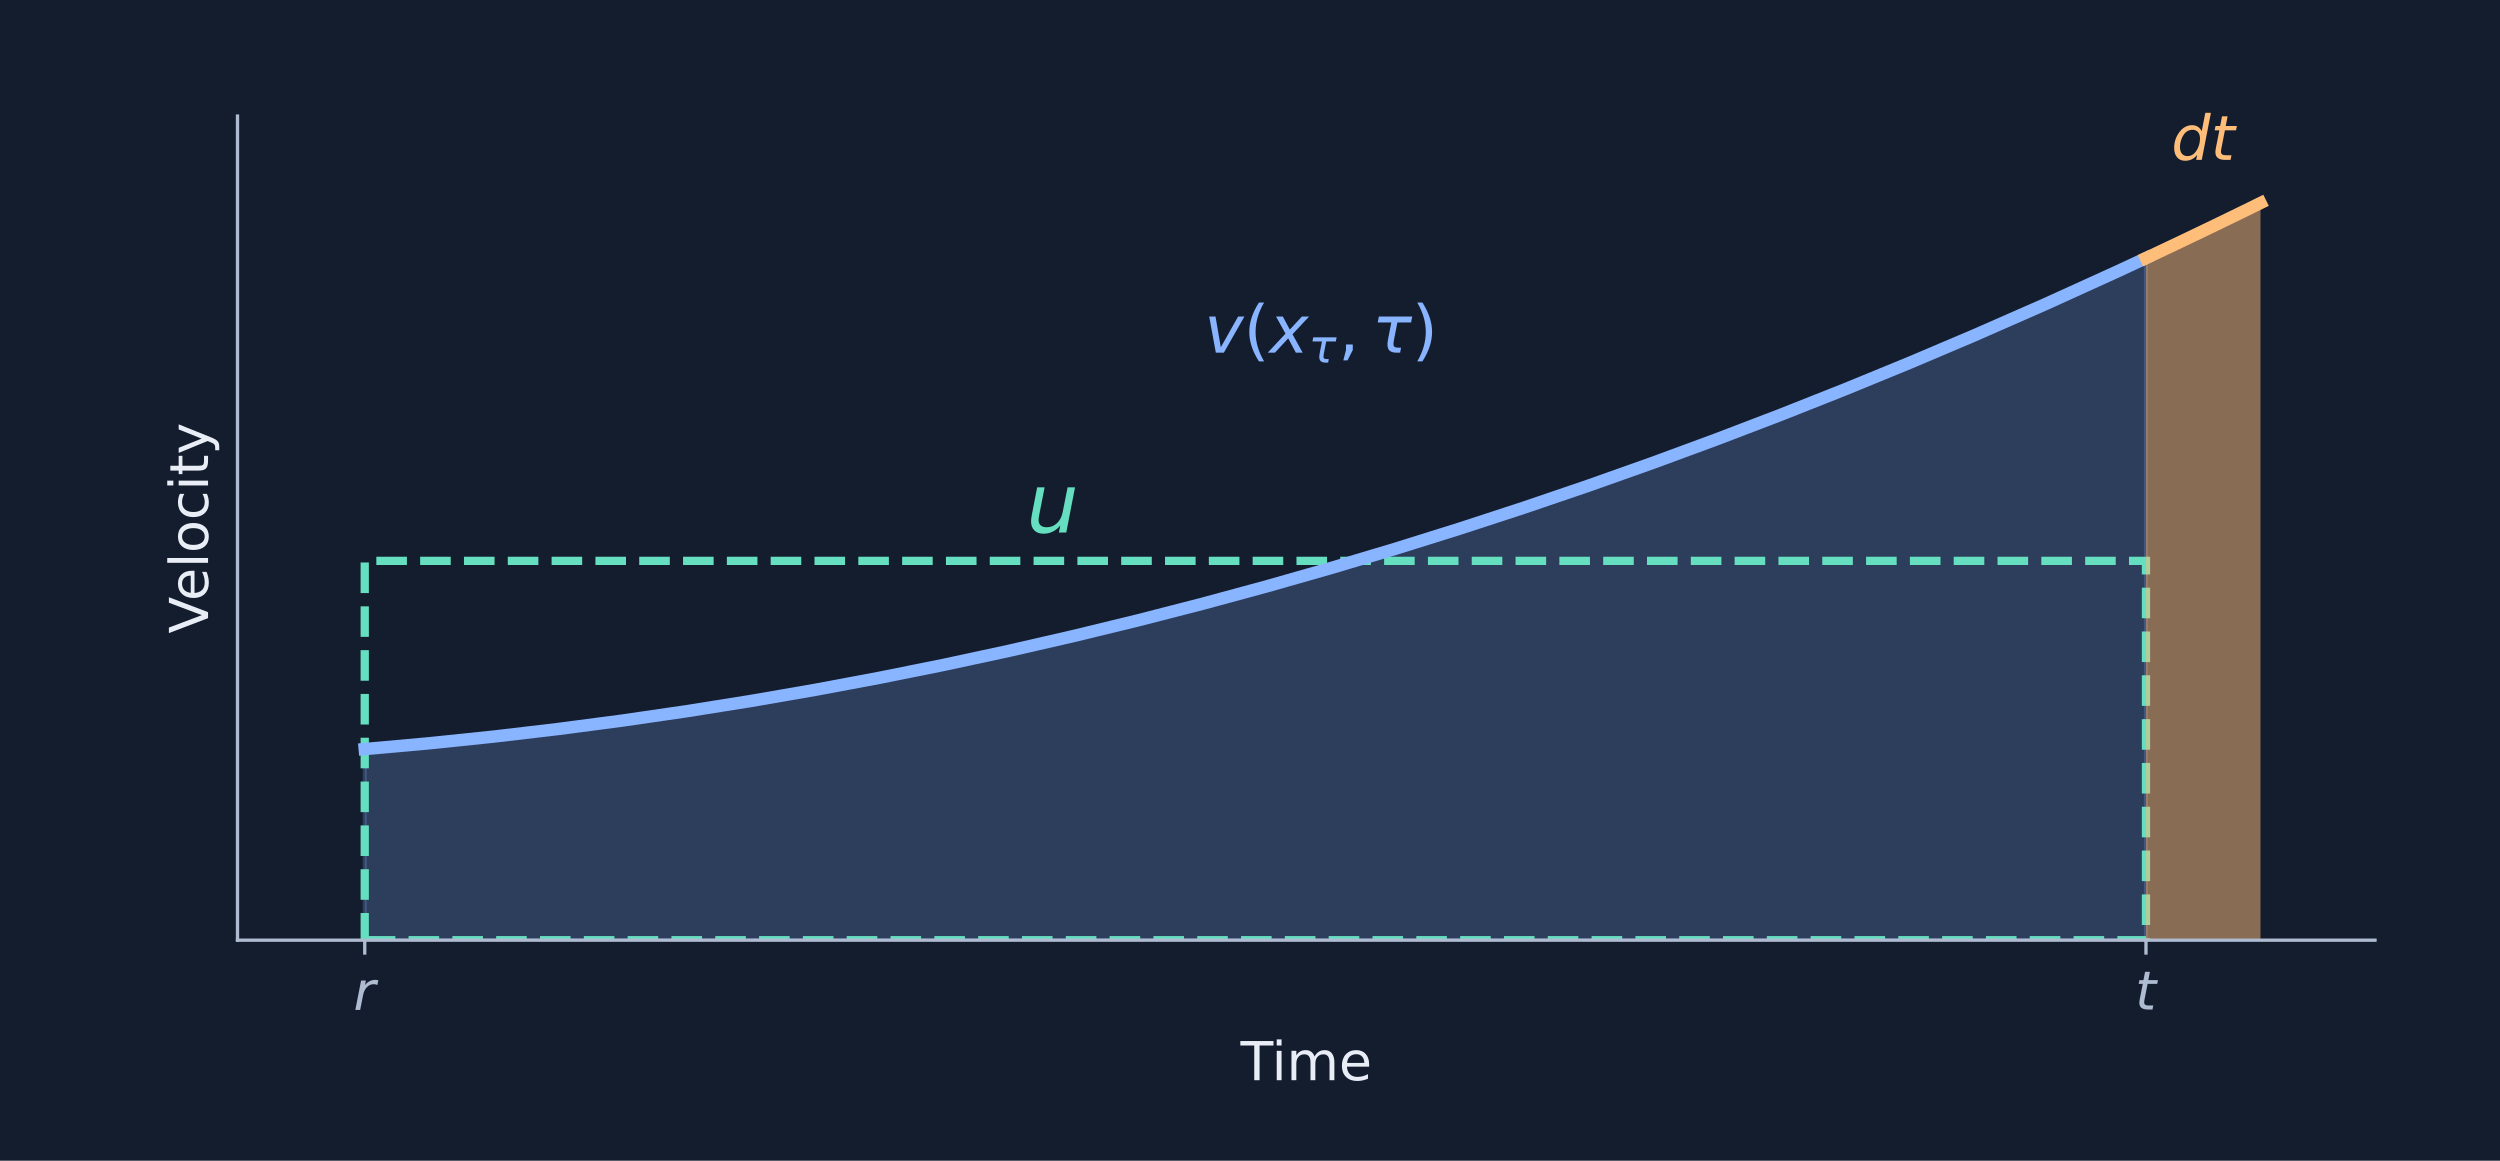
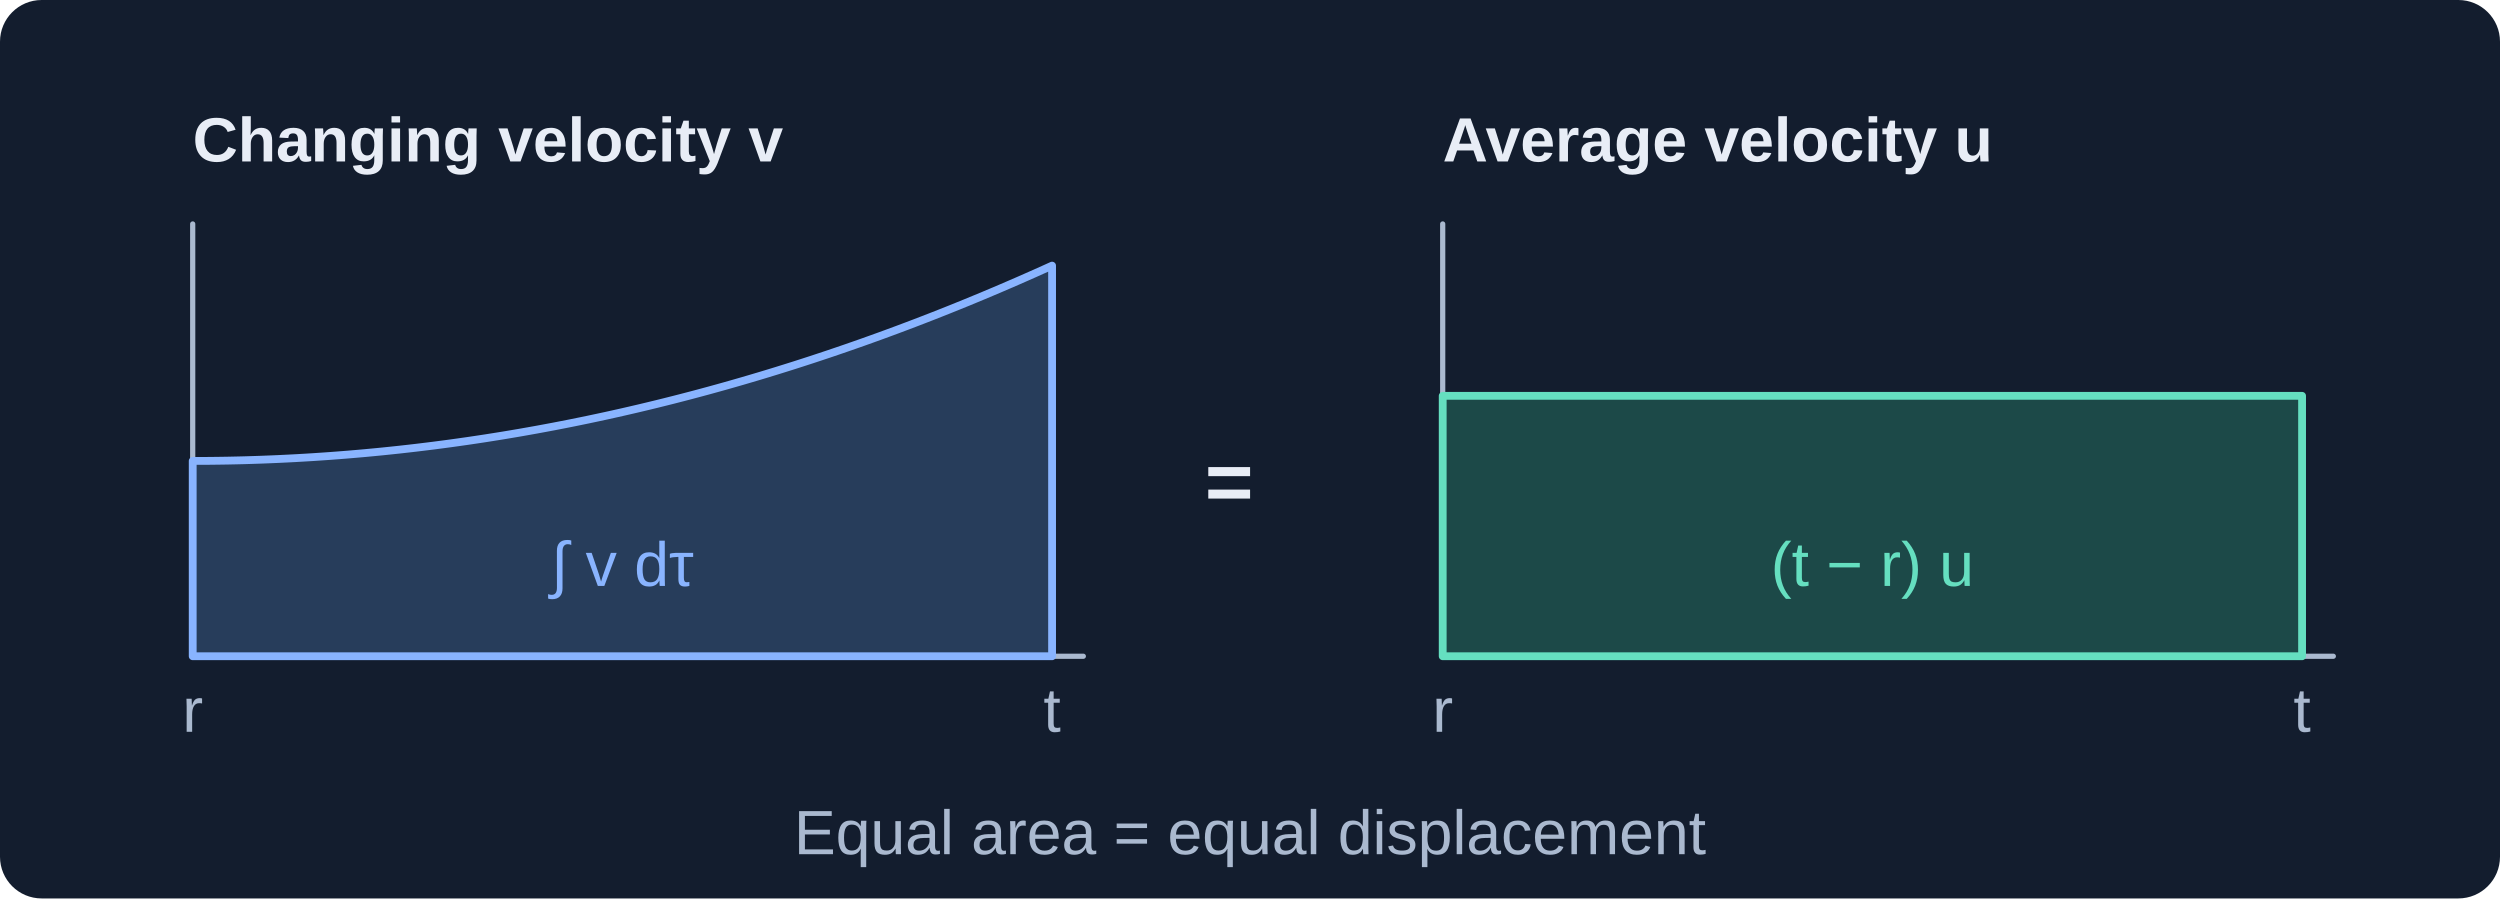
- <svg xmlns="http://www.w3.org/2000/svg" xmlns:xlink="http://www.w3.org/1999/xlink" width="604.8pt" height="280.8pt" viewBox="0 0 604.8 280.8" version="1.1">
+ <svg xmlns="http://www.w3.org/2000/svg" viewBox="0 0 960 345" width="960" height="345" role="img" aria-labelledby="title desc">
  <defs>
-     <style type="text/css">*{stroke-linejoin: round; stroke-linecap: butt}</style>
+     <marker id="65dfc0" markerWidth="10" markerHeight="10" refX="8" refY="5" orient="auto-start-reverse" markerUnits="userSpaceOnUse">
+       <path d="M1,1 L9,5 L1,9" fill="none" stroke="#65dfc0" stroke-width="2" />
+     </marker>
+     <marker id="ffbd7a" markerWidth="10" markerHeight="10" refX="8" refY="5" orient="auto-start-reverse" markerUnits="userSpaceOnUse">
+       <path d="M1,1 L9,5 L1,9" fill="none" stroke="#ffbd7a" stroke-width="2" />
+     </marker>
+     <marker id="89b4ff" markerWidth="10" markerHeight="10" refX="8" refY="5" orient="auto-start-reverse" markerUnits="userSpaceOnUse">
+       <path d="M1,1 L9,5 L1,9" fill="none" stroke="#89b4ff" stroke-width="2" />
+     </marker>
+     <marker id="aab9cf" markerWidth="10" markerHeight="10" refX="8" refY="5" orient="auto-start-reverse" markerUnits="userSpaceOnUse">
+       <path d="M1,1 L9,5 L1,9" fill="none" stroke="#aab9cf" stroke-width="2" />
+     </marker>
  </defs>
-   <g id="figure_1">
-     <g id="patch_1">
-       <path d="M 0 280.8 L 604.8 280.8 L 604.8 0 L 0 0 z " style="fill: #131d2e" />
-     </g>
-     <g id="axes_1">
-       <g id="patch_2">
-         <path d="M 57.456 227.448 L 574.56 227.448 L 574.56 28.08 L 57.456 28.08 z " style="fill: #131d2e" />
-       </g>
-       <g id="FillBetweenPolyCollection_1">
-         <defs>
-           <path id="m5d0391bfde" d="M 88.236 -53.352 L 88.236 -99.588 L 89.967 -99.733 L 91.697 -99.88 L 93.428 -100.03 L 95.158 -100.182 L 96.889 -100.337 L 98.62 -100.495 L 100.35 -100.656 L 102.081 -100.819 L 103.811 -100.985 L 105.542 -101.153 L 107.273 -101.325 L 109.003 -101.499 L 110.734 -101.675 L 112.464 -101.855 L 114.195 -102.037 L 115.926 -102.221 L 117.656 -102.409 L 119.387 -102.599 L 121.117 -102.791 L 122.848 -102.987 L 124.579 -103.185 L 126.309 -103.386 L 128.04 -103.589 L 129.77 -103.795 L 131.501 -104.004 L 133.232 -104.215 L 134.962 -104.43 L 136.693 -104.647 L 138.423 -104.866 L 140.154 -105.088 L 141.885 -105.313 L 143.615 -105.541 L 145.346 -105.771 L 147.076 -106.004 L 148.807 -106.24 L 150.538 -106.478 L 152.268 -106.719 L 153.999 -106.963 L 155.729 -107.209 L 157.46 -107.458 L 159.191 -107.71 L 160.921 -107.964 L 162.652 -108.221 L 164.383 -108.481 L 166.113 -108.743 L 167.844 -109.008 L 169.574 -109.276 L 171.305 -109.547 L 173.036 -109.82 L 174.766 -110.096 L 176.497 -110.374 L 178.227 -110.656 L 179.958 -110.939 L 181.689 -111.226 L 183.419 -111.515 L 185.15 -111.807 L 186.88 -112.102 L 188.611 -112.399 L 190.342 -112.699 L 192.072 -113.002 L 193.803 -113.307 L 195.533 -113.615 L 197.264 -113.926 L 198.995 -114.239 L 200.725 -114.555 L 202.456 -114.874 L 204.186 -115.196 L 205.917 -115.52 L 207.648 -115.847 L 209.378 -116.176 L 211.109 -116.508 L 212.839 -116.843 L 214.57 -117.181 L 216.301 -117.521 L 218.031 -117.864 L 219.762 -118.209 L 221.492 -118.558 L 223.223 -118.909 L 224.954 -119.262 L 226.684 -119.618 L 228.415 -119.977 L 230.145 -120.339 L 231.876 -120.704 L 233.607 -121.071 L 235.337 -121.44 L 237.068 -121.813 L 238.798 -122.188 L 240.529 -122.566 L 242.26 -122.946 L 243.99 -123.329 L 245.721 -123.715 L 247.451 -124.103 L 249.182 -124.495 L 250.913 -124.888 L 252.643 -125.285 L 254.374 -125.684 L 256.104 -126.086 L 257.835 -126.491 L 259.566 -126.898 L 261.296 -127.308 L 263.027 -127.721 L 264.757 -128.136 L 266.488 -128.554 L 268.219 -128.975 L 269.949 -129.398 L 271.68 -129.824 L 273.41 -130.253 L 275.141 -130.684 L 276.872 -131.118 L 278.602 -131.555 L 280.333 -131.994 L 282.063 -132.436 L 283.794 -132.881 L 285.525 -133.329 L 287.255 -133.779 L 288.986 -134.232 L 290.716 -134.687 L 292.447 -135.146 L 294.178 -135.607 L 295.908 -136.07 L 297.639 -136.536 L 299.369 -137.005 L 301.1 -137.477 L 302.831 -137.951 L 304.561 -138.428 L 306.292 -138.908 L 308.023 -139.39 L 309.753 -139.875 L 311.484 -140.363 L 313.214 -140.853 L 314.945 -141.347 L 316.676 -141.842 L 318.406 -142.341 L 320.137 -142.842 L 321.867 -143.346 L 323.598 -143.852 L 325.329 -144.361 L 327.059 -144.873 L 328.79 -145.388 L 330.52 -145.905 L 332.251 -146.425 L 333.982 -146.948 L 335.712 -147.473 L 337.443 -148.001 L 339.173 -148.531 L 340.904 -149.065 L 342.635 -149.601 L 344.365 -150.139 L 346.096 -150.681 L 347.826 -151.225 L 349.557 -151.772 L 351.288 -152.321 L 353.018 -152.873 L 354.749 -153.428 L 356.479 -153.985 L 358.21 -154.545 L 359.941 -155.108 L 361.671 -155.674 L 363.402 -156.242 L 365.132 -156.813 L 366.863 -157.386 L 368.594 -157.963 L 370.324 -158.541 L 372.055 -159.123 L 373.785 -159.707 L 375.516 -160.294 L 377.247 -160.884 L 378.977 -161.476 L 380.708 -162.071 L 382.438 -162.669 L 384.169 -163.269 L 385.9 -163.872 L 387.63 -164.478 L 389.361 -165.087 L 391.091 -165.698 L 392.822 -166.311 L 394.553 -166.928 L 396.283 -167.547 L 398.014 -168.169 L 399.744 -168.793 L 401.475 -169.42 L 403.206 -170.05 L 404.936 -170.683 L 406.667 -171.318 L 408.397 -171.956 L 410.128 -172.597 L 411.859 -173.24 L 413.589 -173.886 L 415.32 -174.535 L 417.05 -175.186 L 418.781 -175.84 L 420.512 -176.497 L 422.242 -177.156 L 423.973 -177.818 L 425.703 -178.483 L 427.434 -179.15 L 429.165 -179.82 L 430.895 -180.493 L 432.626 -181.168 L 434.356 -181.847 L 436.087 -182.527 L 437.818 -183.211 L 439.548 -183.897 L 441.279 -184.586 L 443.009 -185.278 L 444.74 -185.972 L 446.471 -186.669 L 448.201 -187.368 L 449.932 -188.071 L 451.663 -188.775 L 453.393 -189.483 L 455.124 -190.193 L 456.854 -190.906 L 458.585 -191.622 L 460.316 -192.341 L 462.046 -193.062 L 463.777 -193.785 L 465.507 -194.512 L 467.238 -195.241 L 468.969 -195.973 L 470.699 -196.707 L 472.43 -197.444 L 474.16 -198.184 L 475.891 -198.927 L 477.622 -199.672 L 479.352 -200.42 L 481.083 -201.17 L 482.813 -201.923 L 484.544 -202.679 L 486.275 -203.438 L 488.005 -204.199 L 489.736 -204.963 L 491.466 -205.73 L 493.197 -206.499 L 494.928 -207.271 L 496.658 -208.046 L 498.389 -208.823 L 500.119 -209.603 L 501.85 -210.386 L 503.581 -211.171 L 505.311 -211.959 L 507.042 -212.75 L 508.772 -213.544 L 510.503 -214.34 L 512.234 -215.139 L 513.964 -215.94 L 515.695 -216.744 L 517.425 -217.551 L 519.156 -218.361 L 519.156 -53.352 L 519.156 -53.352 L 517.425 -53.352 L 515.695 -53.352 L 513.964 -53.352 L 512.234 -53.352 L 510.503 -53.352 L 508.772 -53.352 L 507.042 -53.352 L 505.311 -53.352 L 503.581 -53.352 L 501.85 -53.352 L 500.119 -53.352 L 498.389 -53.352 L 496.658 -53.352 L 494.928 -53.352 L 493.197 -53.352 L 491.466 -53.352 L 489.736 -53.352 L 488.005 -53.352 L 486.275 -53.352 L 484.544 -53.352 L 482.813 -53.352 L 481.083 -53.352 L 479.352 -53.352 L 477.622 -53.352 L 475.891 -53.352 L 474.16 -53.352 L 472.43 -53.352 L 470.699 -53.352 L 468.969 -53.352 L 467.238 -53.352 L 465.507 -53.352 L 463.777 -53.352 L 462.046 -53.352 L 460.316 -53.352 L 458.585 -53.352 L 456.854 -53.352 L 455.124 -53.352 L 453.393 -53.352 L 451.663 -53.352 L 449.932 -53.352 L 448.201 -53.352 L 446.471 -53.352 L 444.74 -53.352 L 443.009 -53.352 L 441.279 -53.352 L 439.548 -53.352 L 437.818 -53.352 L 436.087 -53.352 L 434.356 -53.352 L 432.626 -53.352 L 430.895 -53.352 L 429.165 -53.352 L 427.434 -53.352 L 425.703 -53.352 L 423.973 -53.352 L 422.242 -53.352 L 420.512 -53.352 L 418.781 -53.352 L 417.05 -53.352 L 415.32 -53.352 L 413.589 -53.352 L 411.859 -53.352 L 410.128 -53.352 L 408.397 -53.352 L 406.667 -53.352 L 404.936 -53.352 L 403.206 -53.352 L 401.475 -53.352 L 399.744 -53.352 L 398.014 -53.352 L 396.283 -53.352 L 394.553 -53.352 L 392.822 -53.352 L 391.091 -53.352 L 389.361 -53.352 L 387.63 -53.352 L 385.9 -53.352 L 384.169 -53.352 L 382.438 -53.352 L 380.708 -53.352 L 378.977 -53.352 L 377.247 -53.352 L 375.516 -53.352 L 373.785 -53.352 L 372.055 -53.352 L 370.324 -53.352 L 368.594 -53.352 L 366.863 -53.352 L 365.132 -53.352 L 363.402 -53.352 L 361.671 -53.352 L 359.941 -53.352 L 358.21 -53.352 L 356.479 -53.352 L 354.749 -53.352 L 353.018 -53.352 L 351.288 -53.352 L 349.557 -53.352 L 347.826 -53.352 L 346.096 -53.352 L 344.365 -53.352 L 342.635 -53.352 L 340.904 -53.352 L 339.173 -53.352 L 337.443 -53.352 L 335.712 -53.352 L 333.982 -53.352 L 332.251 -53.352 L 330.52 -53.352 L 328.79 -53.352 L 327.059 -53.352 L 325.329 -53.352 L 323.598 -53.352 L 321.867 -53.352 L 320.137 -53.352 L 318.406 -53.352 L 316.676 -53.352 L 314.945 -53.352 L 313.214 -53.352 L 311.484 -53.352 L 309.753 -53.352 L 308.023 -53.352 L 306.292 -53.352 L 304.561 -53.352 L 302.831 -53.352 L 301.1 -53.352 L 299.369 -53.352 L 297.639 -53.352 L 295.908 -53.352 L 294.178 -53.352 L 292.447 -53.352 L 290.716 -53.352 L 288.986 -53.352 L 287.255 -53.352 L 285.525 -53.352 L 283.794 -53.352 L 282.063 -53.352 L 280.333 -53.352 L 278.602 -53.352 L 276.872 -53.352 L 275.141 -53.352 L 273.41 -53.352 L 271.68 -53.352 L 269.949 -53.352 L 268.219 -53.352 L 266.488 -53.352 L 264.757 -53.352 L 263.027 -53.352 L 261.296 -53.352 L 259.566 -53.352 L 257.835 -53.352 L 256.104 -53.352 L 254.374 -53.352 L 252.643 -53.352 L 250.913 -53.352 L 249.182 -53.352 L 247.451 -53.352 L 245.721 -53.352 L 243.99 -53.352 L 242.26 -53.352 L 240.529 -53.352 L 238.798 -53.352 L 237.068 -53.352 L 235.337 -53.352 L 233.607 -53.352 L 231.876 -53.352 L 230.145 -53.352 L 228.415 -53.352 L 226.684 -53.352 L 224.954 -53.352 L 223.223 -53.352 L 221.492 -53.352 L 219.762 -53.352 L 218.031 -53.352 L 216.301 -53.352 L 214.57 -53.352 L 212.839 -53.352 L 211.109 -53.352 L 209.378 -53.352 L 207.648 -53.352 L 205.917 -53.352 L 204.186 -53.352 L 202.456 -53.352 L 200.725 -53.352 L 198.995 -53.352 L 197.264 -53.352 L 195.533 -53.352 L 193.803 -53.352 L 192.072 -53.352 L 190.342 -53.352 L 188.611 -53.352 L 186.88 -53.352 L 185.15 -53.352 L 183.419 -53.352 L 181.689 -53.352 L 179.958 -53.352 L 178.227 -53.352 L 176.497 -53.352 L 174.766 -53.352 L 173.036 -53.352 L 171.305 -53.352 L 169.574 -53.352 L 167.844 -53.352 L 166.113 -53.352 L 164.383 -53.352 L 162.652 -53.352 L 160.921 -53.352 L 159.191 -53.352 L 157.46 -53.352 L 155.729 -53.352 L 153.999 -53.352 L 152.268 -53.352 L 150.538 -53.352 L 148.807 -53.352 L 147.076 -53.352 L 145.346 -53.352 L 143.615 -53.352 L 141.885 -53.352 L 140.154 -53.352 L 138.423 -53.352 L 136.693 -53.352 L 134.962 -53.352 L 133.232 -53.352 L 131.501 -53.352 L 129.77 -53.352 L 128.04 -53.352 L 126.309 -53.352 L 124.579 -53.352 L 122.848 -53.352 L 121.117 -53.352 L 119.387 -53.352 L 117.656 -53.352 L 115.926 -53.352 L 114.195 -53.352 L 112.464 -53.352 L 110.734 -53.352 L 109.003 -53.352 L 107.273 -53.352 L 105.542 -53.352 L 103.811 -53.352 L 102.081 -53.352 L 100.35 -53.352 L 98.62 -53.352 L 96.889 -53.352 L 95.158 -53.352 L 93.428 -53.352 L 91.697 -53.352 L 89.967 -53.352 L 88.236 -53.352 z " style="stroke: #89b4ff; stroke-opacity: 0.22" />
-         </defs>
-         <g clip-path="url(#pc8658a30f6)">
-           <use xlink:href="#m5d0391bfde" x="0" y="280.8" style="fill: #89b4ff; fill-opacity: 0.22; stroke: #89b4ff; stroke-opacity: 0.22" />
-         </g>
-       </g>
-       <g id="patch_3">
-         <path d="M 88.236 227.448 L 519.156 227.448 L 519.156 135.682 L 88.236 135.682 L 88.236 227.448 z " clip-path="url(#pc8658a30f6)" style="fill: none; stroke-dasharray: 7.4,3.2; stroke-dashoffset: 0; stroke: #65dfc0; stroke-width: 2; stroke-linejoin: miter" />
-       </g>
-       <g id="FillBetweenPolyCollection_2">
-         <path d="M 519.156 227.448 L 519.156 62.439 L 520.31 61.898 L 521.465 61.355 L 522.619 60.811 L 523.773 60.266 L 524.927 59.72 L 526.082 59.173 L 527.236 58.624 L 528.39 58.074 L 529.544 57.523 L 530.698 56.971 L 531.853 56.418 L 533.007 55.863 L 534.161 55.307 L 535.316 54.751 L 536.47 54.192 L 537.624 53.633 L 538.778 53.073 L 539.933 52.511 L 541.087 51.948 L 542.241 51.384 L 543.395 50.818 L 544.549 50.252 L 545.704 49.684 L 546.858 49.115 L 546.858 227.448 L 546.858 227.448 L 545.704 227.448 L 544.549 227.448 L 543.395 227.448 L 542.241 227.448 L 541.087 227.448 L 539.933 227.448 L 538.778 227.448 L 537.624 227.448 L 536.47 227.448 L 535.316 227.448 L 534.161 227.448 L 533.007 227.448 L 531.853 227.448 L 530.698 227.448 L 529.544 227.448 L 528.39 227.448 L 527.236 227.448 L 526.082 227.448 L 524.927 227.448 L 523.773 227.448 L 522.619 227.448 L 521.465 227.448 L 520.31 227.448 L 519.156 227.448 z " clip-path="url(#pc8658a30f6)" style="fill: #ffbd7a; fill-opacity: 0.5" />
-       </g>
-       <g id="matplotlib.axis_1">
-         <g id="xtick_1">
-           <g id="line2d_1">
-             <defs>
-               <path id="me6cf69ac50" d="M 0 0 L 0 3.5 " style="stroke: #aebbd0; stroke-width: 0.8" />
-             </defs>
-             <g>
-               <use xlink:href="#me6cf69ac50" x="88.236" y="227.448" style="fill: #aebbd0; stroke: #aebbd0; stroke-width: 0.8" />
-             </g>
-           </g>
-           <g id="text_1">
-             <g style="fill: #aebbd0" transform="translate(85.506 244.325) scale(0.13 -0.13)">
-               <defs>
-                 <path id="DejaVuSans-Oblique-55" d="M 2853 2969 Q 2766 3016 2653 3041 Q 2541 3066 2413 3066 Q 1953 3066 1609 2717 Q 1266 2369 1153 1784 L 800 0 L 225 0 L 909 3500 L 1484 3500 L 1375 2956 Q 1603 3259 1920 3421 Q 2238 3584 2597 3584 Q 2691 3584 2781 3573 Q 2872 3563 2963 3538 L 2853 2969 z " transform="scale(0.015625)" />
-               </defs>
-               <use xlink:href="#DejaVuSans-Oblique-55" />
-             </g>
-           </g>
-         </g>
-         <g id="xtick_2">
-           <g id="line2d_2">
-             <g>
-               <use xlink:href="#me6cf69ac50" x="519.156" y="227.448" style="fill: #aebbd0; stroke: #aebbd0; stroke-width: 0.8" />
-             </g>
-           </g>
-           <g id="text_2">
-             <g style="fill: #aebbd0" transform="translate(516.556 244.325) scale(0.13 -0.13)">
-               <defs>
-                 <path id="DejaVuSans-Oblique-57" d="M 2706 3500 L 2619 3053 L 1472 3053 L 1100 1153 Q 1081 1047 1072 975 Q 1063 903 1063 863 Q 1063 663 1183 572 Q 1303 481 1569 481 L 2150 481 L 2053 0 L 1503 0 Q 991 0 739 200 Q 488 400 488 806 Q 488 878 497 964 Q 506 1050 525 1153 L 897 3053 L 409 3053 L 500 3500 L 978 3500 L 1172 4494 L 1747 4494 L 1556 3500 L 2706 3500 z " transform="scale(0.015625)" />
-               </defs>
-               <use xlink:href="#DejaVuSans-Oblique-57" transform="translate(0 0.78125)" />
-             </g>
-           </g>
-         </g>
-         <g id="text_3">
-           <g style="fill: #e8edf6" transform="translate(300.1013 261.326) scale(0.13 -0.13)">
-             <defs>
-               <path id="DejaVuSans-37" d="M -19 4666 L 3928 4666 L 3928 4134 L 2272 4134 L 2272 0 L 1638 0 L 1638 4134 L -19 4134 L -19 4666 z " transform="scale(0.015625)" />
-               <path id="DejaVuSans-4c" d="M 603 3500 L 1178 3500 L 1178 0 L 603 0 L 603 3500 z M 603 4863 L 1178 4863 L 1178 4134 L 603 4134 L 603 4863 z " transform="scale(0.015625)" />
-               <path id="DejaVuSans-50" d="M 3328 2828 Q 3544 3216 3844 3400 Q 4144 3584 4550 3584 Q 5097 3584 5394 3201 Q 5691 2819 5691 2113 L 5691 0 L 5113 0 L 5113 2094 Q 5113 2597 4934 2840 Q 4756 3084 4391 3084 Q 3944 3084 3684 2787 Q 3425 2491 3425 1978 L 3425 0 L 2847 0 L 2847 2094 Q 2847 2600 2669 2842 Q 2491 3084 2119 3084 Q 1678 3084 1418 2786 Q 1159 2488 1159 1978 L 1159 0 L 581 0 L 581 3500 L 1159 3500 L 1159 2956 Q 1356 3278 1631 3431 Q 1906 3584 2284 3584 Q 2666 3584 2933 3390 Q 3200 3197 3328 2828 z " transform="scale(0.015625)" />
-               <path id="DejaVuSans-48" d="M 3597 1894 L 3597 1613 L 953 1613 Q 991 1019 1311 708 Q 1631 397 2203 397 Q 2534 397 2845 478 Q 3156 559 3463 722 L 3463 178 Q 3153 47 2828 -22 Q 2503 -91 2169 -91 Q 1331 -91 842 396 Q 353 884 353 1716 Q 353 2575 817 3079 Q 1281 3584 2069 3584 Q 2775 3584 3186 3129 Q 3597 2675 3597 1894 z M 3022 2063 Q 3016 2534 2758 2815 Q 2500 3097 2075 3097 Q 1594 3097 1305 2825 Q 1016 2553 972 2059 L 3022 2063 z " transform="scale(0.015625)" />
-             </defs>
-             <use xlink:href="#DejaVuSans-37" />
-             <use xlink:href="#DejaVuSans-4c" transform="translate(58 0)" />
-             <use xlink:href="#DejaVuSans-50" transform="translate(85.78125 0)" />
-             <use xlink:href="#DejaVuSans-48" transform="translate(183.1875 0)" />
-           </g>
-         </g>
-       </g>
-       <g id="matplotlib.axis_2">
-         <g id="text_4">
-           <g style="fill: #e8edf6" transform="translate(50.33295 153.2633) rotate(-90) scale(0.13 -0.13)">
-             <defs>
-               <path id="DejaVuSans-39" d="M 1831 0 L 50 4666 L 709 4666 L 2188 738 L 3669 4666 L 4325 4666 L 2547 0 L 1831 0 z " transform="scale(0.015625)" />
-               <path id="DejaVuSans-4f" d="M 603 4863 L 1178 4863 L 1178 0 L 603 0 L 603 4863 z " transform="scale(0.015625)" />
-               <path id="DejaVuSans-52" d="M 1959 3097 Q 1497 3097 1228 2736 Q 959 2375 959 1747 Q 959 1119 1226 758 Q 1494 397 1959 397 Q 2419 397 2687 759 Q 2956 1122 2956 1747 Q 2956 2369 2687 2733 Q 2419 3097 1959 3097 z M 1959 3584 Q 2709 3584 3137 3096 Q 3566 2609 3566 1747 Q 3566 888 3137 398 Q 2709 -91 1959 -91 Q 1206 -91 779 398 Q 353 888 353 1747 Q 353 2609 779 3096 Q 1206 3584 1959 3584 z " transform="scale(0.015625)" />
-               <path id="DejaVuSans-46" d="M 3122 3366 L 3122 2828 Q 2878 2963 2633 3030 Q 2388 3097 2138 3097 Q 1578 3097 1268 2742 Q 959 2388 959 1747 Q 959 1106 1268 751 Q 1578 397 2138 397 Q 2388 397 2633 464 Q 2878 531 3122 666 L 3122 134 Q 2881 22 2623 -34 Q 2366 -91 2075 -91 Q 1284 -91 818 406 Q 353 903 353 1747 Q 353 2603 823 3093 Q 1294 3584 2113 3584 Q 2378 3584 2631 3529 Q 2884 3475 3122 3366 z " transform="scale(0.015625)" />
-               <path id="DejaVuSans-57" d="M 1172 4494 L 1172 3500 L 2356 3500 L 2356 3053 L 1172 3053 L 1172 1153 Q 1172 725 1289 603 Q 1406 481 1766 481 L 2356 481 L 2356 0 L 1766 0 Q 1100 0 847 248 Q 594 497 594 1153 L 594 3053 L 172 3053 L 172 3500 L 594 3500 L 594 4494 L 1172 4494 z " transform="scale(0.015625)" />
-               <path id="DejaVuSans-5c" d="M 2059 -325 Q 1816 -950 1584 -1140 Q 1353 -1331 966 -1331 L 506 -1331 L 506 -850 L 844 -850 Q 1081 -850 1212 -737 Q 1344 -625 1503 -206 L 1606 56 L 191 3500 L 800 3500 L 1894 763 L 2988 3500 L 3597 3500 L 2059 -325 z " transform="scale(0.015625)" />
-             </defs>
-             <use xlink:href="#DejaVuSans-39" />
-             <use xlink:href="#DejaVuSans-48" transform="translate(60.64062 0)" />
-             <use xlink:href="#DejaVuSans-4f" transform="translate(122.1719 0)" />
-             <use xlink:href="#DejaVuSans-52" transform="translate(149.9531 0)" />
-             <use xlink:href="#DejaVuSans-46" transform="translate(211.1406 0)" />
-             <use xlink:href="#DejaVuSans-4c" transform="translate(266.125 0)" />
-             <use xlink:href="#DejaVuSans-57" transform="translate(293.9062 0)" />
-             <use xlink:href="#DejaVuSans-5c" transform="translate(333.1094 0)" />
-           </g>
-         </g>
-       </g>
-       <g id="line2d_3">
-         <path d="M 88.236 181.212 L 103.811 179.815 L 119.387 178.201 L 134.962 176.37 L 150.538 174.322 L 166.113 172.057 L 181.689 169.574 L 197.264 166.874 L 212.839 163.957 L 228.415 160.823 L 243.99 157.471 L 259.566 153.902 L 275.141 150.116 L 290.716 146.113 L 306.292 141.892 L 321.867 137.454 L 337.443 132.799 L 353.018 127.927 L 368.594 122.837 L 384.169 117.531 L 399.744 112.007 L 415.32 106.265 L 430.895 100.307 L 446.471 94.131 L 462.046 87.738 L 477.622 81.128 L 494.928 73.529 L 512.234 65.661 L 519.156 62.439 L 519.156 62.439 " clip-path="url(#pc8658a30f6)" style="fill: none; stroke: #89b4ff; stroke-width: 3; stroke-linecap: square" />
-       </g>
-       <g id="line2d_4">
-         <path d="M 519.156 62.439 L 520.31 61.898 L 521.465 61.355 L 522.619 60.811 L 523.773 60.266 L 524.927 59.72 L 526.082 59.173 L 527.236 58.624 L 528.39 58.074 L 529.544 57.523 L 530.698 56.971 L 531.853 56.418 L 533.007 55.863 L 534.161 55.307 L 535.316 54.751 L 536.47 54.192 L 537.624 53.633 L 538.778 53.073 L 539.933 52.511 L 541.087 51.948 L 542.241 51.384 L 543.395 50.818 L 544.549 50.252 L 545.704 49.684 L 546.858 49.115 " clip-path="url(#pc8658a30f6)" style="fill: none; stroke: #ffbd7a; stroke-width: 3; stroke-linecap: square" />
-       </g>
-       <g id="patch_4">
-         <path d="M 57.456 227.448 L 57.456 28.08 " style="fill: none; stroke: #aebbd0; stroke-width: 0.8; stroke-linejoin: miter; stroke-linecap: square" />
-       </g>
-       <g id="patch_5">
-         <path d="M 57.456 227.448 L 574.56 227.448 " style="fill: none; stroke: #aebbd0; stroke-width: 0.8; stroke-linejoin: miter; stroke-linecap: square" />
-       </g>
-       <g id="text_5">
-         <g style="fill: #65dfc0" transform="translate(248.292 128.8952) scale(0.2 -0.2)">
-           <defs>
-             <path id="DejaVuSans-Oblique-58" d="M 428 1388 L 838 3500 L 1416 3500 L 1006 1409 Q 975 1256 961 1147 Q 947 1038 947 966 Q 947 700 1109 554 Q 1272 409 1569 409 Q 2031 409 2368 721 Q 2706 1034 2809 1563 L 3194 3500 L 3769 3500 L 3091 0 L 2516 0 L 2631 550 Q 2388 244 2052 76 Q 1716 -91 1338 -91 Q 878 -91 622 161 Q 366 413 366 863 Q 366 956 381 1097 Q 397 1238 428 1388 z " transform="scale(0.015625)" />
-           </defs>
-           <use xlink:href="#DejaVuSans-Oblique-58" transform="translate(0 0.3125)" />
-         </g>
-       </g>
-       <g id="text_6">
-         <g style="fill: #89b4ff" transform="translate(291.384 85.34528) scale(0.16 -0.16)">
-           <defs>
-             <path id="DejaVuSans-Oblique-59" d="M 459 3500 L 1069 3500 L 1581 525 L 3256 3500 L 3866 3500 L 1875 0 L 1100 0 L 459 3500 z " transform="scale(0.015625)" />
-             <path id="DejaVuSans-b" d="M 1984 4856 Q 1566 4138 1362 3434 Q 1159 2731 1159 2009 Q 1159 1288 1364 580 Q 1569 -128 1984 -844 L 1484 -844 Q 1016 -109 783 600 Q 550 1309 550 2009 Q 550 2706 781 3412 Q 1013 4119 1484 4856 L 1984 4856 z " transform="scale(0.015625)" />
-             <path id="DejaVuSans-Oblique-5b" d="M 3841 3500 L 2234 1784 L 3219 0 L 2559 0 L 1819 1388 L 531 0 L -166 0 L 1556 1844 L 641 3500 L 1300 3500 L 1972 2234 L 3144 3500 L 3841 3500 z " transform="scale(0.015625)" />
-             <path id="DejaVuSans-Oblique-358" d="M 2103 638 Q 2188 488 2525 488 L 2800 488 L 2706 0 L 2363 0 Q 1800 0 1600 300 Q 1403 606 1534 1269 L 1856 2925 L 541 2925 L 653 3500 L 3881 3500 L 3769 2925 L 2444 2925 L 2113 1234 Q 2025 781 2103 638 z " transform="scale(0.015625)" />
-             <path id="DejaVuSans-f" d="M 750 794 L 1409 794 L 1409 256 L 897 -744 L 494 -744 L 750 256 L 750 794 z " transform="scale(0.015625)" />
-             <path id="DejaVuSans-c" d="M 513 4856 L 1013 4856 Q 1481 4119 1714 3412 Q 1947 2706 1947 2009 Q 1947 1309 1714 600 Q 1481 -109 1013 -844 L 513 -844 Q 928 -128 1133 580 Q 1338 1288 1338 2009 Q 1338 2731 1133 3434 Q 928 4138 513 4856 z " transform="scale(0.015625)" />
-           </defs>
-           <use xlink:href="#DejaVuSans-Oblique-59" transform="translate(0 0.125)" />
-           <use xlink:href="#DejaVuSans-b" transform="translate(59.17969 0.125)" />
-           <use xlink:href="#DejaVuSans-Oblique-5b" transform="translate(98.19336 0.125)" />
-           <use xlink:href="#DejaVuSans-Oblique-358" transform="translate(157.373 -14.87495) scale(0.7)" />
-           <use xlink:href="#DejaVuSans-f" transform="translate(202.251 0.125)" />
-           <use xlink:href="#DejaVuSans-Oblique-358" transform="translate(253.5205 0.125)" />
-           <use xlink:href="#DejaVuSans-c" transform="translate(313.7256 0.125)" />
-         </g>
-       </g>
-       <g id="text_7">
-         <g style="fill: #ffbd7a" transform="translate(525.282 38.68468) scale(0.15 -0.15)">
-           <defs>
-             <path id="DejaVuSans-Oblique-47" d="M 2675 525 Q 2444 222 2128 65 Q 1813 -91 1428 -91 Q 903 -91 598 267 Q 294 625 294 1247 Q 294 1766 478 2236 Q 663 2706 1013 3078 Q 1244 3325 1534 3454 Q 1825 3584 2144 3584 Q 2481 3584 2739 3421 Q 2997 3259 3138 2956 L 3513 4863 L 4091 4863 L 3144 0 L 2566 0 L 2675 525 z M 891 1350 Q 891 897 1095 644 Q 1300 391 1663 391 Q 1931 391 2161 520 Q 2391 650 2566 903 Q 2750 1166 2856 1509 Q 2963 1853 2963 2188 Q 2963 2622 2758 2865 Q 2553 3109 2194 3109 Q 1922 3109 1687 2981 Q 1453 2853 1288 2613 Q 1106 2353 998 2009 Q 891 1666 891 1350 z " transform="scale(0.015625)" />
-           </defs>
-           <use xlink:href="#DejaVuSans-Oblique-47" transform="translate(0 0.015625)" />
-           <use xlink:href="#DejaVuSans-Oblique-57" transform="translate(63.47656 0.015625)" />
-         </g>
-       </g>
-     </g>
+   <rect width="960" height="345" rx="16" fill="#131d2e" />
+   <g font-family="Arial, Helvetica, sans-serif" stroke-linecap="round" stroke-linejoin="round">
+     <text x="74" y="62" fill="#e8edf6" font-size="24" text-anchor="start" font-weight="700">Changing velocity v</text>
+     <path d="M74,252 L416,252" stroke="#aab9cf" stroke-width="2" fill="none" />
+     <path d="M74,252 L74,86" stroke="#aab9cf" stroke-width="2" fill="none" />
+     <text x="74" y="281" fill="#aab9cf" font-size="24" text-anchor="middle" font-weight="400">r</text>
+     <text x="404" y="281" fill="#aab9cf" font-size="24" text-anchor="middle" font-weight="400">t</text>
+     <path d="M74,252 L74.00,177.00 L77.30,176.99 L80.60,176.97 L83.90,176.93 L87.20,176.88 L90.50,176.81 L93.80,176.73 L97.10,176.63 L100.40,176.52 L103.70,176.39 L107.00,176.25 L110.30,176.09 L113.60,175.92 L116.90,175.73 L120.20,175.53 L123.50,175.31 L126.80,175.08 L130.10,174.83 L133.40,174.57 L136.70,174.29 L140.00,174.00 L143.30,173.69 L146.60,173.37 L149.90,173.03 L153.20,172.68 L156.50,172.31 L159.80,171.93 L163.10,171.53 L166.40,171.12 L169.70,170.69 L173.00,170.25 L176.30,169.79 L179.60,169.32 L182.90,168.83 L186.20,168.33 L189.50,167.81 L192.80,167.28 L196.10,166.73 L199.40,166.17 L202.70,165.59 L206.00,165.00 L209.30,164.39 L212.60,163.77 L215.90,163.13 L219.20,162.48 L222.50,161.81 L225.80,161.13 L229.10,160.43 L232.40,159.72 L235.70,158.99 L239.00,158.25 L242.30,157.49 L245.60,156.72 L248.90,155.93 L252.20,155.13 L255.50,154.31 L258.80,153.48 L262.10,152.63 L265.40,151.77 L268.70,150.89 L272.00,150.00 L275.30,149.09 L278.60,148.17 L281.90,147.23 L285.20,146.28 L288.50,145.31 L291.80,144.33 L295.10,143.33 L298.40,142.32 L301.70,141.29 L305.00,140.25 L308.30,139.19 L311.60,138.12 L314.90,137.03 L318.20,135.93 L321.50,134.81 L324.80,133.68 L328.10,132.53 L331.40,131.37 L334.70,130.19 L338.00,129.00 L341.30,127.79 L344.60,126.57 L347.90,125.33 L351.20,124.08 L354.50,122.81 L357.80,121.53 L361.10,120.23 L364.40,118.92 L367.70,117.59 L371.00,116.25 L374.30,114.89 L377.60,113.52 L380.90,112.13 L384.20,110.73 L387.50,109.31 L390.80,107.88 L394.10,106.43 L397.40,104.97 L400.70,103.49 L404.00,102.00 L404,252 Z" stroke="#89b4ff" stroke-width="3" fill="#273d5b" />
+     <text x="239.0" y="225" fill="#89b4ff" font-size="24" text-anchor="middle" font-weight="400">∫ v dτ</text>
+     <text x="472" y="196" fill="#e8edf6" font-size="32" text-anchor="middle" font-weight="700">=</text>
+     <text x="554" y="62" fill="#e8edf6" font-size="24" text-anchor="start" font-weight="700">Average velocity u</text>
+     <path d="M554,252 L896,252" stroke="#aab9cf" stroke-width="2" fill="none" />
+     <path d="M554,252 L554,86" stroke="#aab9cf" stroke-width="2" fill="none" />
+     <text x="554" y="281" fill="#aab9cf" font-size="24" text-anchor="middle" font-weight="400">r</text>
+     <text x="884" y="281" fill="#aab9cf" font-size="24" text-anchor="middle" font-weight="400">t</text>
+     <rect x="554" y="152.0" width="330" height="100.0" fill="#1c4948" stroke="#65dfc0" stroke-width="3" />
+     <text x="719.0" y="225" fill="#65dfc0" font-size="24" text-anchor="middle" font-weight="400">(t − r) u</text>
+     <text x="480.0" y="328" fill="#aab9cf" font-size="24" text-anchor="middle" font-weight="400">Equal area = equal displacement</text>
  </g>
-   <defs>
-     <clipPath id="pc8658a30f6">
-       <rect x="57.456" y="28.08" width="517.104" height="199.368" />
-     </clipPath>
-   </defs>
</svg>
